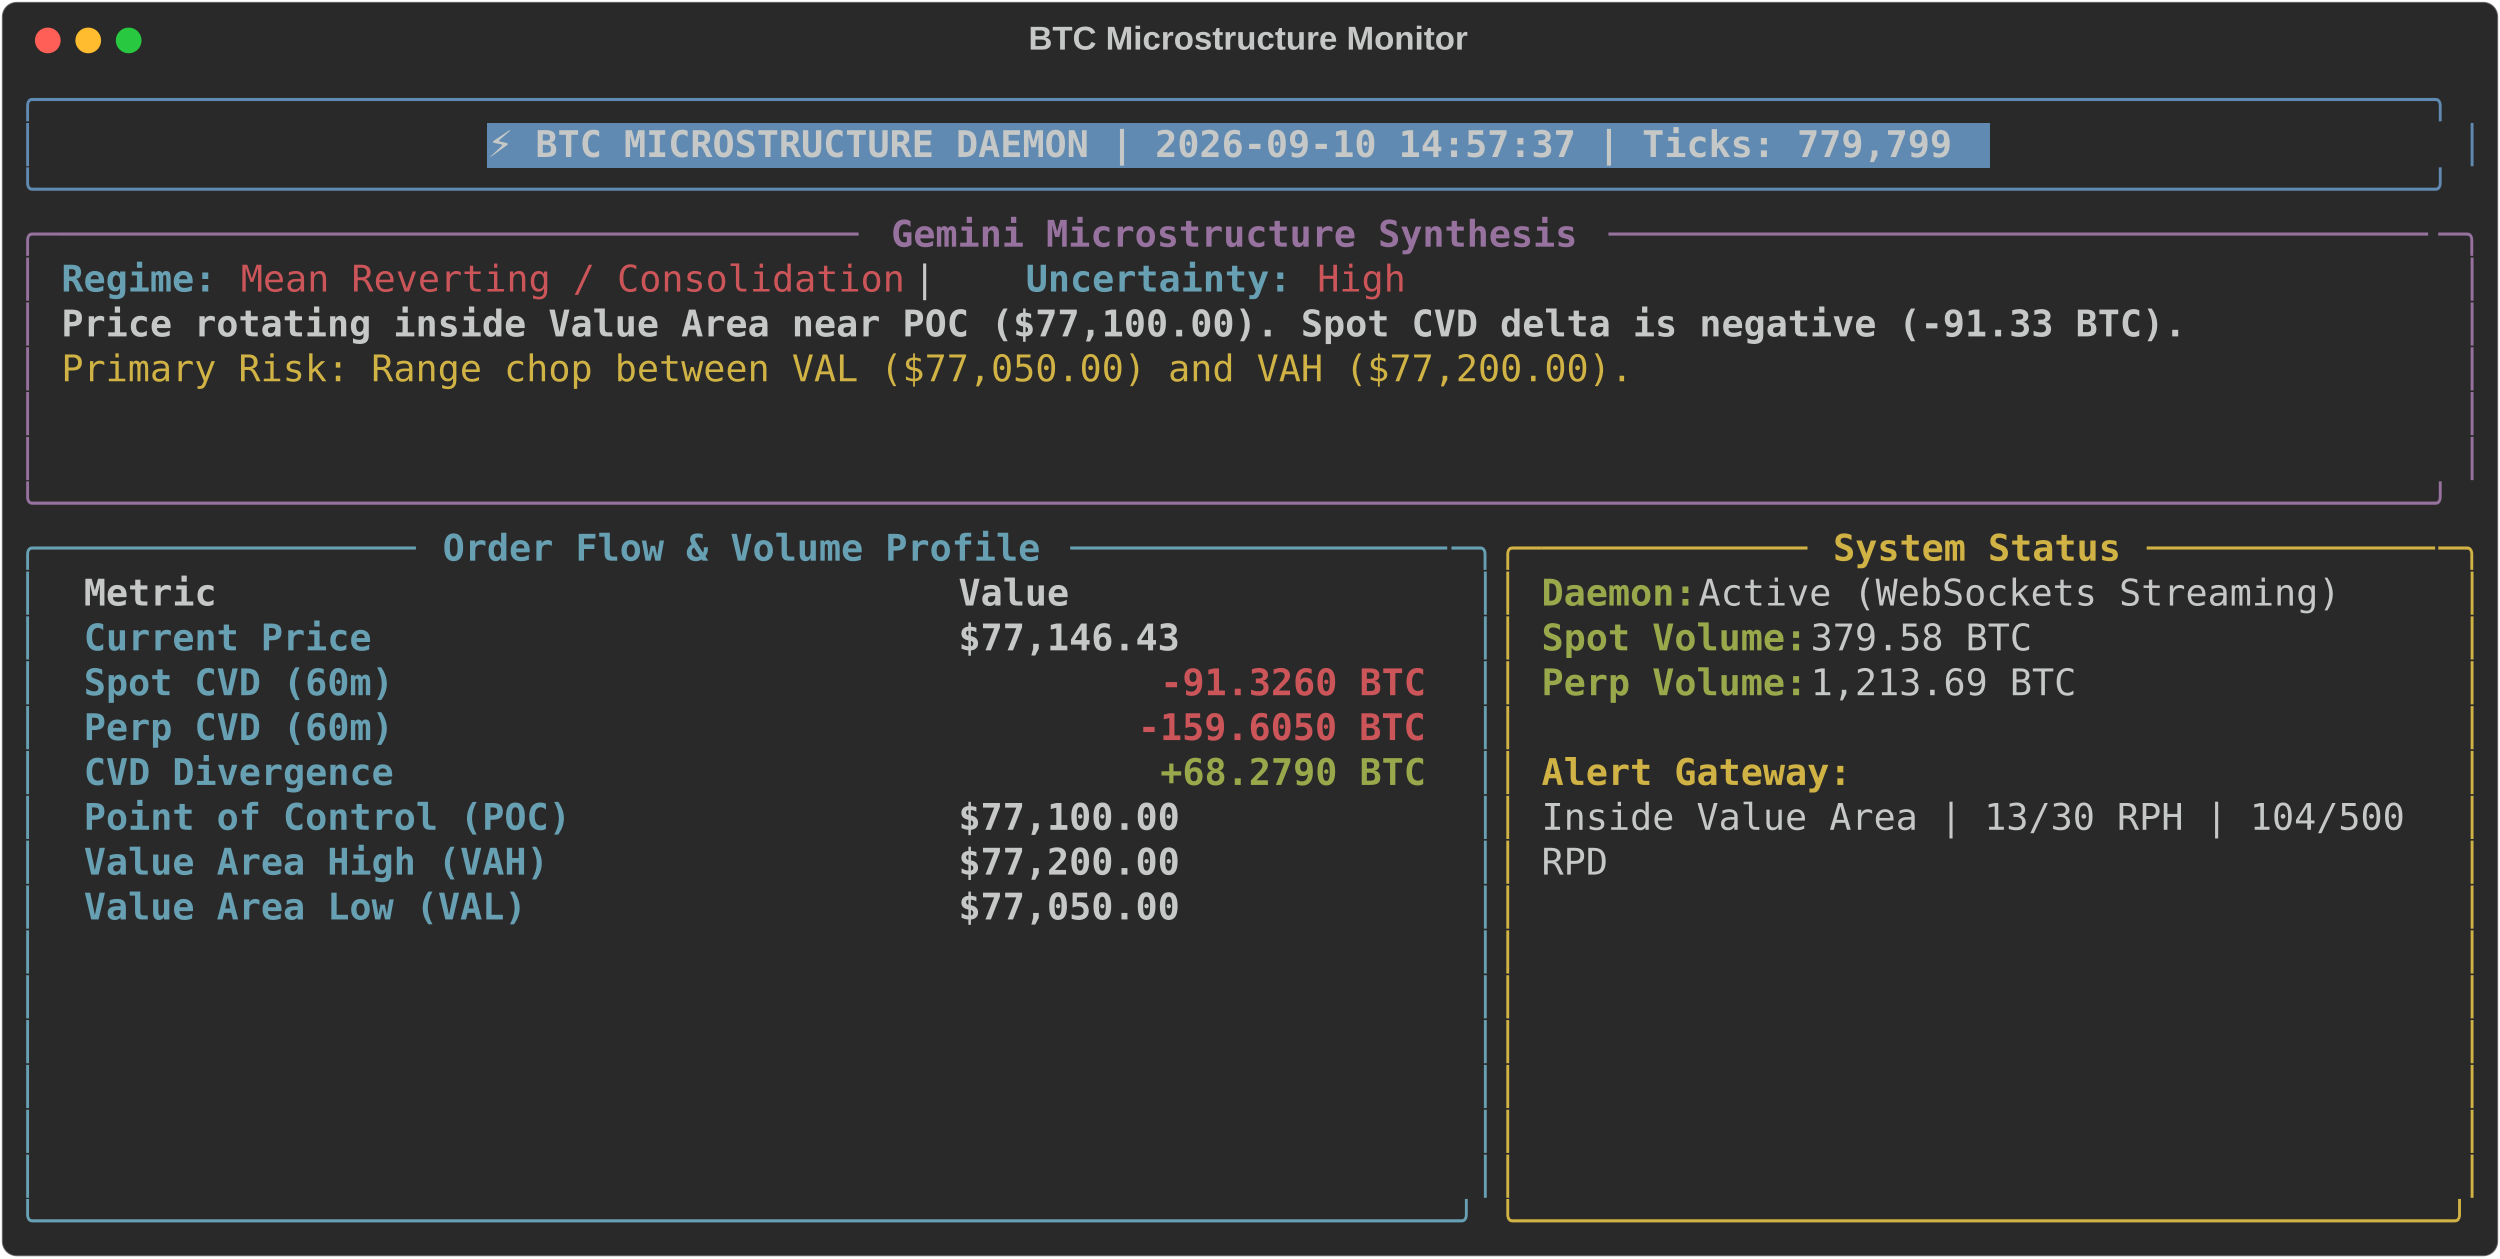
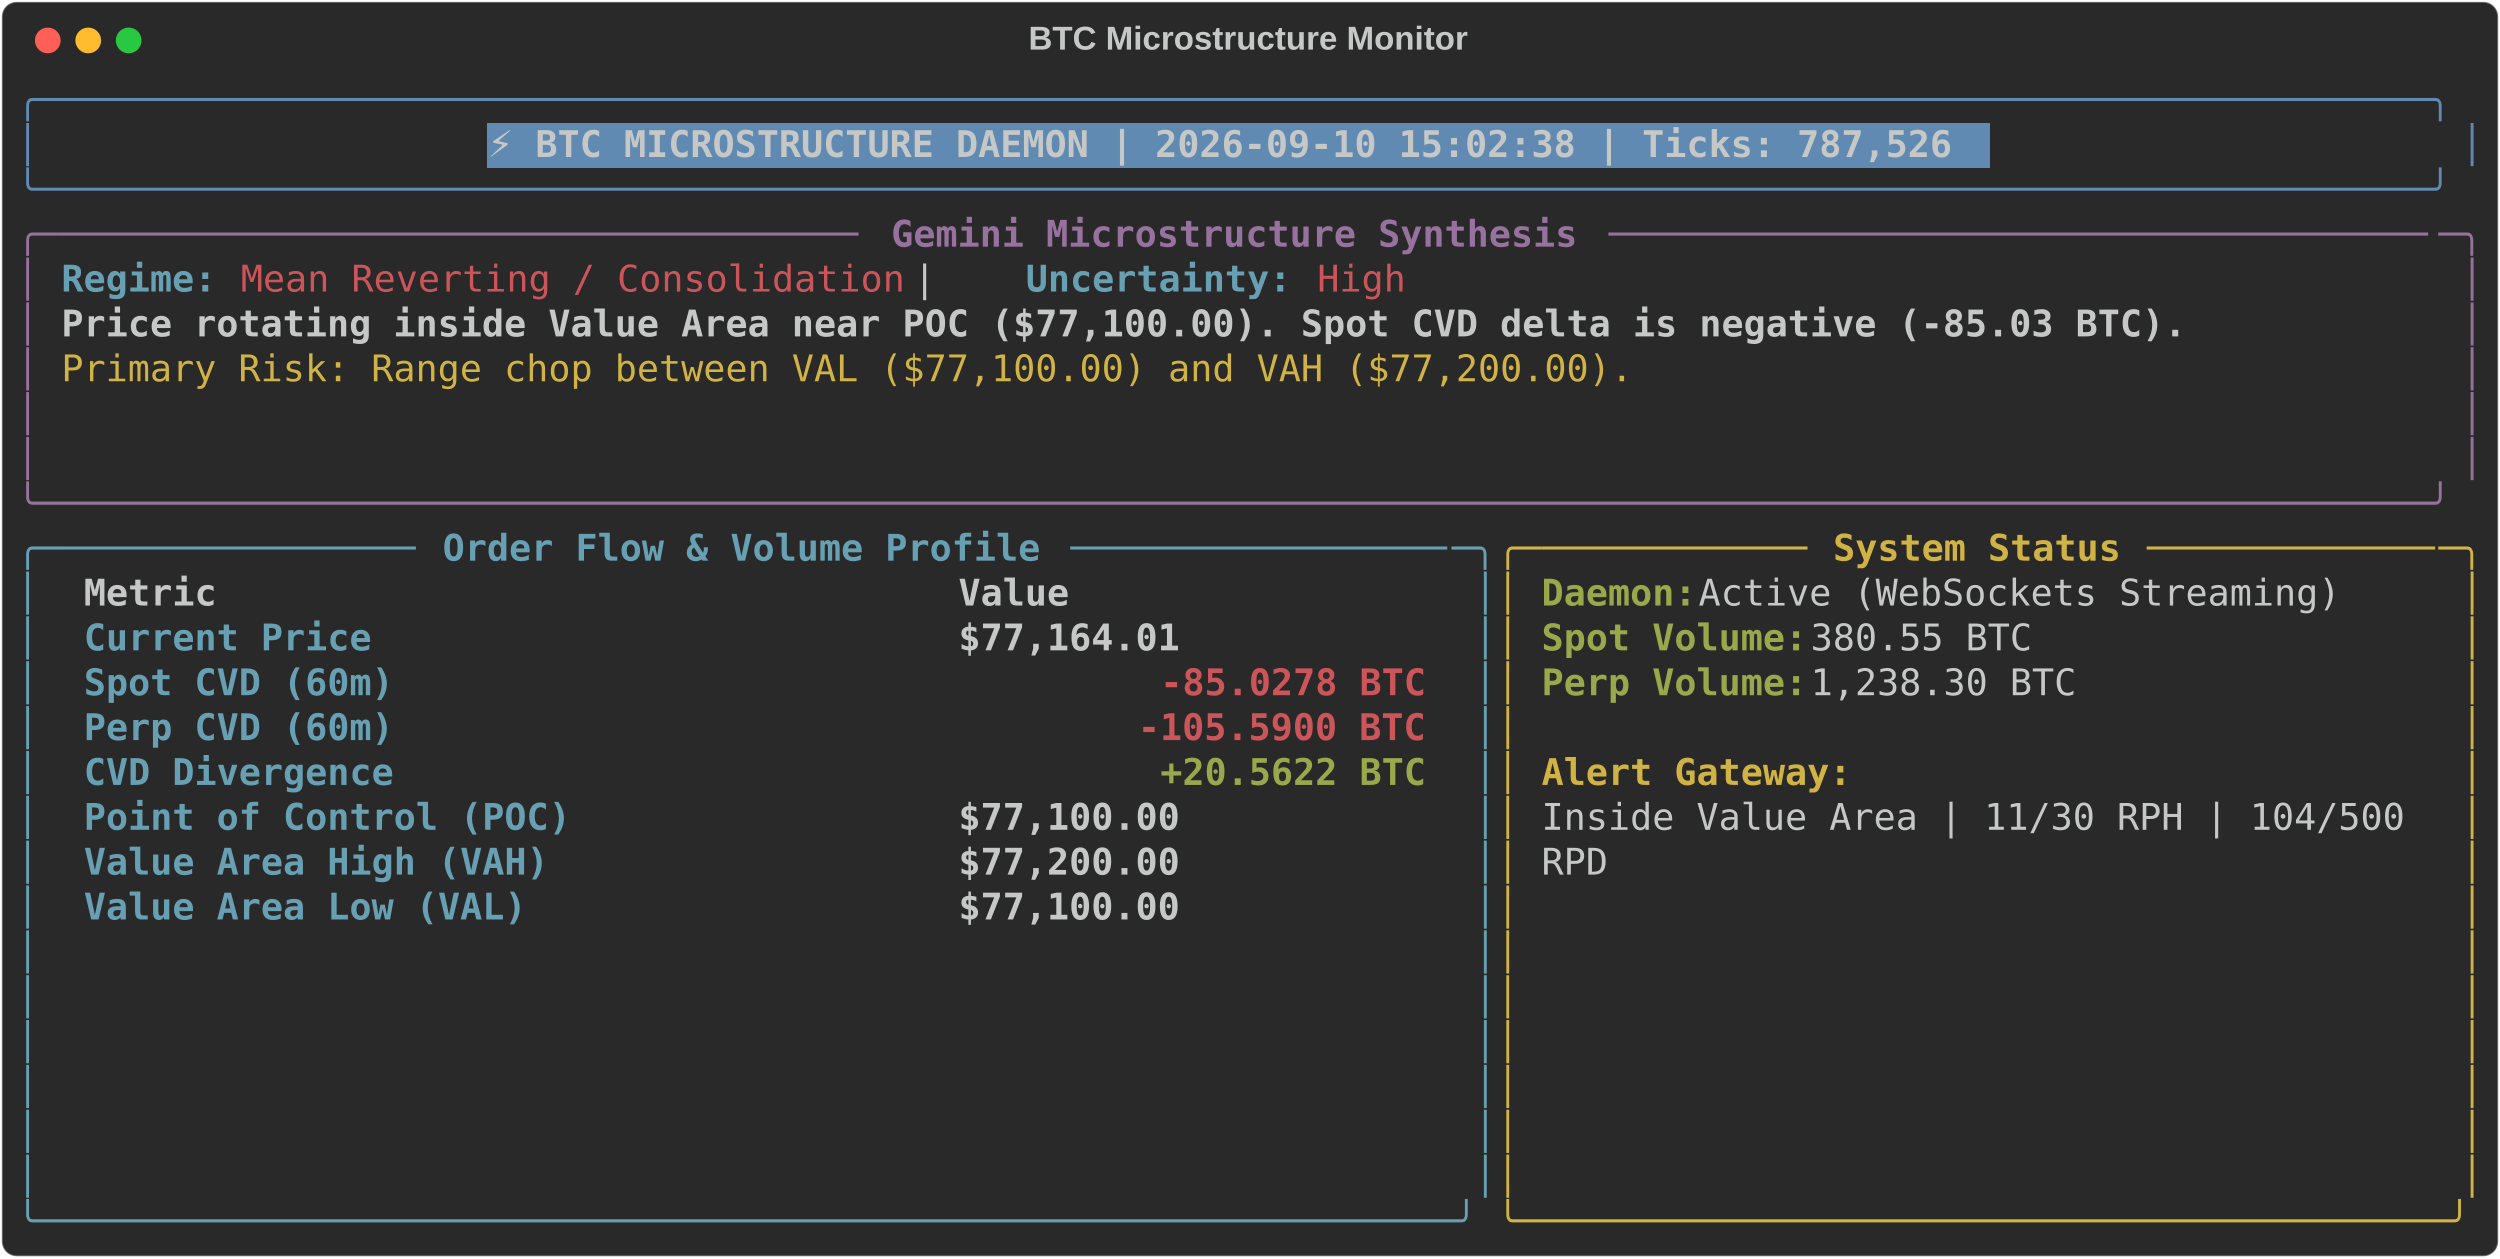
<svg xmlns="http://www.w3.org/2000/svg" class="rich-terminal" viewBox="0 0 1360 684.4">
  <style>

    @font-face {
        font-family: "Fira Code";
        src: local("FiraCode-Regular"),
                url("https://cdnjs.cloudflare.com/ajax/libs/firacode/6.2.0/woff2/FiraCode-Regular.woff2") format("woff2"),
                url("https://cdnjs.cloudflare.com/ajax/libs/firacode/6.2.0/woff/FiraCode-Regular.woff") format("woff");
        font-style: normal;
        font-weight: 400;
    }
    @font-face {
        font-family: "Fira Code";
        src: local("FiraCode-Bold"),
                url("https://cdnjs.cloudflare.com/ajax/libs/firacode/6.2.0/woff2/FiraCode-Bold.woff2") format("woff2"),
                url("https://cdnjs.cloudflare.com/ajax/libs/firacode/6.2.0/woff/FiraCode-Bold.woff") format("woff");
        font-style: bold;
        font-weight: 700;
    }

-     .terminal-659180844-matrix {
+     .terminal-3125365995-matrix {
        font-family: Fira Code, monospace;
        font-size: 20px;
        line-height: 24.4px;
        font-variant-east-asian: full-width;
    }

-     .terminal-659180844-title {
+     .terminal-3125365995-title {
        font-size: 18px;
        font-weight: bold;
        font-family: arial;
    }

-     .terminal-659180844-r1 { fill: #608ab1 }
- .terminal-659180844-r2 { fill: #c5c8c6 }
- .terminal-659180844-r3 { fill: #c5c8c6;font-weight: bold }
- .terminal-659180844-r4 { fill: #98729f }
- .terminal-659180844-r5 { fill: #98729f;font-weight: bold }
- .terminal-659180844-r6 { fill: #68a0b3;font-weight: bold }
- .terminal-659180844-r7 { fill: #cc555a }
- .terminal-659180844-r8 { fill: #d0b344 }
- .terminal-659180844-r9 { fill: #68a0b3 }
- .terminal-659180844-r10 { fill: #d0b344;font-weight: bold }
- .terminal-659180844-r11 { fill: #98a84b;font-weight: bold }
- .terminal-659180844-r12 { fill: #cc555a;font-weight: bold }
+     .terminal-3125365995-r1 { fill: #608ab1 }
+ .terminal-3125365995-r2 { fill: #c5c8c6 }
+ .terminal-3125365995-r3 { fill: #c5c8c6;font-weight: bold }
+ .terminal-3125365995-r4 { fill: #98729f }
+ .terminal-3125365995-r5 { fill: #98729f;font-weight: bold }
+ .terminal-3125365995-r6 { fill: #68a0b3;font-weight: bold }
+ .terminal-3125365995-r7 { fill: #cc555a }
+ .terminal-3125365995-r8 { fill: #d0b344 }
+ .terminal-3125365995-r9 { fill: #68a0b3 }
+ .terminal-3125365995-r10 { fill: #d0b344;font-weight: bold }
+ .terminal-3125365995-r11 { fill: #98a84b;font-weight: bold }
+ .terminal-3125365995-r12 { fill: #cc555a;font-weight: bold }
    </style>
  <defs>
-     <clipPath id="terminal-659180844-clip-terminal">
+     <clipPath id="terminal-3125365995-clip-terminal">
      <rect x="0" y="0" width="1341.0" height="633.4" />
    </clipPath>
-     <clipPath id="terminal-659180844-line-0">
+     <clipPath id="terminal-3125365995-line-0">
      <rect x="0" y="1.5" width="1342" height="24.65" />
    </clipPath>
-     <clipPath id="terminal-659180844-line-1">
+     <clipPath id="terminal-3125365995-line-1">
      <rect x="0" y="25.9" width="1342" height="24.65" />
    </clipPath>
-     <clipPath id="terminal-659180844-line-2">
+     <clipPath id="terminal-3125365995-line-2">
      <rect x="0" y="50.3" width="1342" height="24.65" />
    </clipPath>
-     <clipPath id="terminal-659180844-line-3">
+     <clipPath id="terminal-3125365995-line-3">
      <rect x="0" y="74.7" width="1342" height="24.65" />
    </clipPath>
-     <clipPath id="terminal-659180844-line-4">
+     <clipPath id="terminal-3125365995-line-4">
      <rect x="0" y="99.1" width="1342" height="24.65" />
    </clipPath>
-     <clipPath id="terminal-659180844-line-5">
+     <clipPath id="terminal-3125365995-line-5">
      <rect x="0" y="123.5" width="1342" height="24.65" />
    </clipPath>
-     <clipPath id="terminal-659180844-line-6">
+     <clipPath id="terminal-3125365995-line-6">
      <rect x="0" y="147.9" width="1342" height="24.65" />
    </clipPath>
-     <clipPath id="terminal-659180844-line-7">
+     <clipPath id="terminal-3125365995-line-7">
      <rect x="0" y="172.3" width="1342" height="24.65" />
    </clipPath>
-     <clipPath id="terminal-659180844-line-8">
+     <clipPath id="terminal-3125365995-line-8">
      <rect x="0" y="196.7" width="1342" height="24.65" />
    </clipPath>
-     <clipPath id="terminal-659180844-line-9">
+     <clipPath id="terminal-3125365995-line-9">
      <rect x="0" y="221.1" width="1342" height="24.65" />
    </clipPath>
-     <clipPath id="terminal-659180844-line-10">
+     <clipPath id="terminal-3125365995-line-10">
      <rect x="0" y="245.5" width="1342" height="24.65" />
    </clipPath>
-     <clipPath id="terminal-659180844-line-11">
+     <clipPath id="terminal-3125365995-line-11">
      <rect x="0" y="269.9" width="1342" height="24.65" />
    </clipPath>
-     <clipPath id="terminal-659180844-line-12">
+     <clipPath id="terminal-3125365995-line-12">
      <rect x="0" y="294.3" width="1342" height="24.65" />
    </clipPath>
-     <clipPath id="terminal-659180844-line-13">
+     <clipPath id="terminal-3125365995-line-13">
      <rect x="0" y="318.7" width="1342" height="24.65" />
    </clipPath>
-     <clipPath id="terminal-659180844-line-14">
+     <clipPath id="terminal-3125365995-line-14">
      <rect x="0" y="343.1" width="1342" height="24.65" />
    </clipPath>
-     <clipPath id="terminal-659180844-line-15">
+     <clipPath id="terminal-3125365995-line-15">
      <rect x="0" y="367.5" width="1342" height="24.65" />
    </clipPath>
-     <clipPath id="terminal-659180844-line-16">
+     <clipPath id="terminal-3125365995-line-16">
      <rect x="0" y="391.9" width="1342" height="24.65" />
    </clipPath>
-     <clipPath id="terminal-659180844-line-17">
+     <clipPath id="terminal-3125365995-line-17">
      <rect x="0" y="416.3" width="1342" height="24.65" />
    </clipPath>
-     <clipPath id="terminal-659180844-line-18">
+     <clipPath id="terminal-3125365995-line-18">
      <rect x="0" y="440.7" width="1342" height="24.65" />
    </clipPath>
-     <clipPath id="terminal-659180844-line-19">
+     <clipPath id="terminal-3125365995-line-19">
      <rect x="0" y="465.1" width="1342" height="24.65" />
    </clipPath>
-     <clipPath id="terminal-659180844-line-20">
+     <clipPath id="terminal-3125365995-line-20">
      <rect x="0" y="489.5" width="1342" height="24.65" />
    </clipPath>
-     <clipPath id="terminal-659180844-line-21">
+     <clipPath id="terminal-3125365995-line-21">
      <rect x="0" y="513.9" width="1342" height="24.65" />
    </clipPath>
-     <clipPath id="terminal-659180844-line-22">
+     <clipPath id="terminal-3125365995-line-22">
      <rect x="0" y="538.3" width="1342" height="24.65" />
    </clipPath>
-     <clipPath id="terminal-659180844-line-23">
+     <clipPath id="terminal-3125365995-line-23">
      <rect x="0" y="562.7" width="1342" height="24.65" />
    </clipPath>
-     <clipPath id="terminal-659180844-line-24">
+     <clipPath id="terminal-3125365995-line-24">
      <rect x="0" y="587.1" width="1342" height="24.65" />
    </clipPath>
  </defs>
  <rect fill="#292929" stroke="rgba(255,255,255,0.35)" stroke-width="1" x="1" y="1" width="1358" height="682.4" rx="8" />
-   <text class="terminal-659180844-title" fill="#c5c8c6" text-anchor="middle" x="679" y="27">BTC Microstructure Monitor</text>
+   <text class="terminal-3125365995-title" fill="#c5c8c6" text-anchor="middle" x="679" y="27">BTC Microstructure Monitor</text>
  <g transform="translate(26,22)">
    <circle cx="0" cy="0" r="7" fill="#ff5f57" />
    <circle cx="22" cy="0" r="7" fill="#febc2e" />
    <circle cx="44" cy="0" r="7" fill="#28c840" />
  </g>
-   <g transform="translate(9, 41)" clip-path="url(#terminal-659180844-clip-terminal)">
+   <g transform="translate(9, 41)" clip-path="url(#terminal-3125365995-clip-terminal)">
    <rect fill="#608ab1" x="256.2" y="25.9" width="817.4" height="24.65" shape-rendering="crispEdges" />
-     <g class="terminal-659180844-matrix">
-       <text class="terminal-659180844-r1" x="0" y="20" textLength="1342" clip-path="url(#terminal-659180844-line-0)">╭────────────────────────────────────────────────────────────────────────────────────────────────────────────╮</text>
-       <text class="terminal-659180844-r2" x="1342" y="20" textLength="12.2" clip-path="url(#terminal-659180844-line-0)">
- </text>
-       <text class="terminal-659180844-r1" x="0" y="44.4" textLength="12.2" clip-path="url(#terminal-659180844-line-1)">│</text>
-       <text class="terminal-659180844-r3" x="256.2" y="44.4" textLength="805.2" clip-path="url(#terminal-659180844-line-1)">⚡ BTC MICROSTRUCTURE DAEMON | 2026-09-10 14:57:37 | Ticks: 779,799</text>
-       <text class="terminal-659180844-r1" x="1329.8" y="44.4" textLength="12.2" clip-path="url(#terminal-659180844-line-1)">│</text>
-       <text class="terminal-659180844-r2" x="1342" y="44.4" textLength="12.2" clip-path="url(#terminal-659180844-line-1)">
- </text>
-       <text class="terminal-659180844-r1" x="0" y="68.8" textLength="1342" clip-path="url(#terminal-659180844-line-2)">╰────────────────────────────────────────────────────────────────────────────────────────────────────────────╯</text>
-       <text class="terminal-659180844-r2" x="1342" y="68.8" textLength="12.2" clip-path="url(#terminal-659180844-line-2)">
- </text>
-       <text class="terminal-659180844-r4" x="0" y="93.2" textLength="24.4" clip-path="url(#terminal-659180844-line-3)">╭─</text>
-       <text class="terminal-659180844-r4" x="24.4" y="93.2" textLength="439.2" clip-path="url(#terminal-659180844-line-3)">────────────────────────────────────</text>
-       <text class="terminal-659180844-r5" x="475.8" y="93.2" textLength="378.2" clip-path="url(#terminal-659180844-line-3)">Gemini Microstructure Synthesis</text>
-       <text class="terminal-659180844-r4" x="866.2" y="93.2" textLength="451.4" clip-path="url(#terminal-659180844-line-3)">─────────────────────────────────────</text>
-       <text class="terminal-659180844-r4" x="1317.6" y="93.2" textLength="24.4" clip-path="url(#terminal-659180844-line-3)">─╮</text>
-       <text class="terminal-659180844-r2" x="1342" y="93.2" textLength="12.2" clip-path="url(#terminal-659180844-line-3)">
- </text>
-       <text class="terminal-659180844-r4" x="0" y="117.6" textLength="12.2" clip-path="url(#terminal-659180844-line-4)">│</text>
-       <text class="terminal-659180844-r6" x="24.4" y="117.6" textLength="85.4" clip-path="url(#terminal-659180844-line-4)">Regime:</text>
-       <text class="terminal-659180844-r7" x="122" y="117.6" textLength="366" clip-path="url(#terminal-659180844-line-4)">Mean Reverting / Consolidation</text>
-       <text class="terminal-659180844-r2" x="488" y="117.6" textLength="61" clip-path="url(#terminal-659180844-line-4)">  |  </text>
-       <text class="terminal-659180844-r6" x="549" y="117.6" textLength="146.4" clip-path="url(#terminal-659180844-line-4)">Uncertainty:</text>
-       <text class="terminal-659180844-r7" x="707.6" y="117.6" textLength="48.8" clip-path="url(#terminal-659180844-line-4)">High</text>
-       <text class="terminal-659180844-r4" x="1329.8" y="117.6" textLength="12.2" clip-path="url(#terminal-659180844-line-4)">│</text>
-       <text class="terminal-659180844-r2" x="1342" y="117.6" textLength="12.2" clip-path="url(#terminal-659180844-line-4)">
- </text>
-       <text class="terminal-659180844-r4" x="0" y="142" textLength="12.2" clip-path="url(#terminal-659180844-line-5)">│</text>
-       <text class="terminal-659180844-r3" x="24.4" y="142" textLength="1171.2" clip-path="url(#terminal-659180844-line-5)">Price rotating inside Value Area near POC ($77,100.00). Spot CVD delta is negative (-91.33 BTC).</text>
-       <text class="terminal-659180844-r4" x="1329.8" y="142" textLength="12.2" clip-path="url(#terminal-659180844-line-5)">│</text>
-       <text class="terminal-659180844-r2" x="1342" y="142" textLength="12.2" clip-path="url(#terminal-659180844-line-5)">
- </text>
-       <text class="terminal-659180844-r4" x="0" y="166.4" textLength="12.2" clip-path="url(#terminal-659180844-line-6)">│</text>
-       <text class="terminal-659180844-r8" x="24.4" y="166.4" textLength="866.2" clip-path="url(#terminal-659180844-line-6)">Primary Risk: Range chop between VAL ($77,050.00) and VAH ($77,200.00).</text>
-       <text class="terminal-659180844-r4" x="1329.8" y="166.4" textLength="12.2" clip-path="url(#terminal-659180844-line-6)">│</text>
-       <text class="terminal-659180844-r2" x="1342" y="166.4" textLength="12.2" clip-path="url(#terminal-659180844-line-6)">
- </text>
-       <text class="terminal-659180844-r4" x="0" y="190.8" textLength="12.2" clip-path="url(#terminal-659180844-line-7)">│</text>
-       <text class="terminal-659180844-r4" x="1329.8" y="190.8" textLength="12.2" clip-path="url(#terminal-659180844-line-7)">│</text>
-       <text class="terminal-659180844-r2" x="1342" y="190.8" textLength="12.2" clip-path="url(#terminal-659180844-line-7)">
- </text>
-       <text class="terminal-659180844-r4" x="0" y="215.2" textLength="12.2" clip-path="url(#terminal-659180844-line-8)">│</text>
-       <text class="terminal-659180844-r4" x="1329.8" y="215.2" textLength="12.2" clip-path="url(#terminal-659180844-line-8)">│</text>
-       <text class="terminal-659180844-r2" x="1342" y="215.2" textLength="12.2" clip-path="url(#terminal-659180844-line-8)">
- </text>
-       <text class="terminal-659180844-r4" x="0" y="239.6" textLength="1342" clip-path="url(#terminal-659180844-line-9)">╰────────────────────────────────────────────────────────────────────────────────────────────────────────────╯</text>
-       <text class="terminal-659180844-r2" x="1342" y="239.6" textLength="12.2" clip-path="url(#terminal-659180844-line-9)">
- </text>
-       <text class="terminal-659180844-r9" x="0" y="264" textLength="24.4" clip-path="url(#terminal-659180844-line-10)">╭─</text>
-       <text class="terminal-659180844-r9" x="24.4" y="264" textLength="195.2" clip-path="url(#terminal-659180844-line-10)">────────────────</text>
-       <text class="terminal-659180844-r6" x="231.8" y="264" textLength="329.4" clip-path="url(#terminal-659180844-line-10)">Order Flow &amp; Volume Profile</text>
-       <text class="terminal-659180844-r9" x="573.4" y="264" textLength="207.4" clip-path="url(#terminal-659180844-line-10)">─────────────────</text>
-       <text class="terminal-659180844-r9" x="780.8" y="264" textLength="24.4" clip-path="url(#terminal-659180844-line-10)">─╮</text>
-       <text class="terminal-659180844-r8" x="805.2" y="264" textLength="24.4" clip-path="url(#terminal-659180844-line-10)">╭─</text>
-       <text class="terminal-659180844-r8" x="829.6" y="264" textLength="146.4" clip-path="url(#terminal-659180844-line-10)">────────────</text>
-       <text class="terminal-659180844-r10" x="988.2" y="264" textLength="158.6" clip-path="url(#terminal-659180844-line-10)">System Status</text>
-       <text class="terminal-659180844-r8" x="1159" y="264" textLength="158.6" clip-path="url(#terminal-659180844-line-10)">─────────────</text>
-       <text class="terminal-659180844-r8" x="1317.6" y="264" textLength="24.4" clip-path="url(#terminal-659180844-line-10)">─╮</text>
-       <text class="terminal-659180844-r2" x="1342" y="264" textLength="12.2" clip-path="url(#terminal-659180844-line-10)">
- </text>
-       <text class="terminal-659180844-r9" x="0" y="288.4" textLength="12.2" clip-path="url(#terminal-659180844-line-11)">│</text>
-       <text class="terminal-659180844-r3" x="36.6" y="288.4" textLength="451.4" clip-path="url(#terminal-659180844-line-11)">Metric                               </text>
-       <text class="terminal-659180844-r3" x="512.4" y="288.4" textLength="256.2" clip-path="url(#terminal-659180844-line-11)">                Value</text>
-       <text class="terminal-659180844-r9" x="793" y="288.4" textLength="12.2" clip-path="url(#terminal-659180844-line-11)">│</text>
-       <text class="terminal-659180844-r8" x="805.2" y="288.4" textLength="12.2" clip-path="url(#terminal-659180844-line-11)">│</text>
-       <text class="terminal-659180844-r11" x="829.6" y="288.4" textLength="85.4" clip-path="url(#terminal-659180844-line-11)">Daemon:</text>
-       <text class="terminal-659180844-r2" x="915" y="288.4" textLength="366" clip-path="url(#terminal-659180844-line-11)"> Active (WebSockets Streaming)</text>
-       <text class="terminal-659180844-r8" x="1329.8" y="288.4" textLength="12.2" clip-path="url(#terminal-659180844-line-11)">│</text>
-       <text class="terminal-659180844-r2" x="1342" y="288.4" textLength="12.2" clip-path="url(#terminal-659180844-line-11)">
- </text>
-       <text class="terminal-659180844-r9" x="0" y="312.8" textLength="12.2" clip-path="url(#terminal-659180844-line-12)">│</text>
-       <text class="terminal-659180844-r6" x="36.6" y="312.8" textLength="451.4" clip-path="url(#terminal-659180844-line-12)">Current Price                        </text>
-       <text class="terminal-659180844-r3" x="512.4" y="312.8" textLength="256.2" clip-path="url(#terminal-659180844-line-12)">           $77,146.43</text>
-       <text class="terminal-659180844-r9" x="793" y="312.8" textLength="12.2" clip-path="url(#terminal-659180844-line-12)">│</text>
-       <text class="terminal-659180844-r8" x="805.2" y="312.8" textLength="12.2" clip-path="url(#terminal-659180844-line-12)">│</text>
-       <text class="terminal-659180844-r11" x="829.6" y="312.8" textLength="146.4" clip-path="url(#terminal-659180844-line-12)">Spot Volume:</text>
-       <text class="terminal-659180844-r2" x="976" y="312.8" textLength="134.2" clip-path="url(#terminal-659180844-line-12)"> 379.58 BTC</text>
-       <text class="terminal-659180844-r8" x="1329.8" y="312.8" textLength="12.2" clip-path="url(#terminal-659180844-line-12)">│</text>
-       <text class="terminal-659180844-r2" x="1342" y="312.8" textLength="12.2" clip-path="url(#terminal-659180844-line-12)">
- </text>
-       <text class="terminal-659180844-r9" x="0" y="337.2" textLength="12.2" clip-path="url(#terminal-659180844-line-13)">│</text>
-       <text class="terminal-659180844-r6" x="36.6" y="337.2" textLength="451.4" clip-path="url(#terminal-659180844-line-13)">Spot CVD (60m)                       </text>
-       <text class="terminal-659180844-r12" x="622.2" y="337.2" textLength="146.4" clip-path="url(#terminal-659180844-line-13)">-91.3260 BTC</text>
-       <text class="terminal-659180844-r9" x="793" y="337.2" textLength="12.2" clip-path="url(#terminal-659180844-line-13)">│</text>
-       <text class="terminal-659180844-r8" x="805.2" y="337.2" textLength="12.2" clip-path="url(#terminal-659180844-line-13)">│</text>
-       <text class="terminal-659180844-r11" x="829.6" y="337.2" textLength="146.4" clip-path="url(#terminal-659180844-line-13)">Perp Volume:</text>
-       <text class="terminal-659180844-r2" x="976" y="337.2" textLength="158.6" clip-path="url(#terminal-659180844-line-13)"> 1,213.69 BTC</text>
-       <text class="terminal-659180844-r8" x="1329.8" y="337.2" textLength="12.2" clip-path="url(#terminal-659180844-line-13)">│</text>
-       <text class="terminal-659180844-r2" x="1342" y="337.2" textLength="12.2" clip-path="url(#terminal-659180844-line-13)">
- </text>
-       <text class="terminal-659180844-r9" x="0" y="361.6" textLength="12.2" clip-path="url(#terminal-659180844-line-14)">│</text>
-       <text class="terminal-659180844-r6" x="36.6" y="361.6" textLength="451.4" clip-path="url(#terminal-659180844-line-14)">Perp CVD (60m)                       </text>
-       <text class="terminal-659180844-r12" x="610" y="361.6" textLength="158.6" clip-path="url(#terminal-659180844-line-14)">-159.6050 BTC</text>
-       <text class="terminal-659180844-r9" x="793" y="361.6" textLength="12.2" clip-path="url(#terminal-659180844-line-14)">│</text>
-       <text class="terminal-659180844-r8" x="805.2" y="361.6" textLength="12.2" clip-path="url(#terminal-659180844-line-14)">│</text>
-       <text class="terminal-659180844-r8" x="1329.8" y="361.6" textLength="12.2" clip-path="url(#terminal-659180844-line-14)">│</text>
-       <text class="terminal-659180844-r2" x="1342" y="361.6" textLength="12.2" clip-path="url(#terminal-659180844-line-14)">
- </text>
-       <text class="terminal-659180844-r9" x="0" y="386" textLength="12.2" clip-path="url(#terminal-659180844-line-15)">│</text>
-       <text class="terminal-659180844-r6" x="36.6" y="386" textLength="451.4" clip-path="url(#terminal-659180844-line-15)">CVD Divergence                       </text>
-       <text class="terminal-659180844-r11" x="622.2" y="386" textLength="146.4" clip-path="url(#terminal-659180844-line-15)">+68.2790 BTC</text>
-       <text class="terminal-659180844-r9" x="793" y="386" textLength="12.2" clip-path="url(#terminal-659180844-line-15)">│</text>
-       <text class="terminal-659180844-r8" x="805.2" y="386" textLength="12.2" clip-path="url(#terminal-659180844-line-15)">│</text>
-       <text class="terminal-659180844-r10" x="829.6" y="386" textLength="170.8" clip-path="url(#terminal-659180844-line-15)">Alert Gateway:</text>
-       <text class="terminal-659180844-r8" x="1329.8" y="386" textLength="12.2" clip-path="url(#terminal-659180844-line-15)">│</text>
-       <text class="terminal-659180844-r2" x="1342" y="386" textLength="12.2" clip-path="url(#terminal-659180844-line-15)">
- </text>
-       <text class="terminal-659180844-r9" x="0" y="410.4" textLength="12.2" clip-path="url(#terminal-659180844-line-16)">│</text>
-       <text class="terminal-659180844-r6" x="36.6" y="410.4" textLength="451.4" clip-path="url(#terminal-659180844-line-16)">Point of Control (POC)               </text>
-       <text class="terminal-659180844-r3" x="512.4" y="410.4" textLength="256.2" clip-path="url(#terminal-659180844-line-16)">           $77,100.00</text>
-       <text class="terminal-659180844-r9" x="793" y="410.4" textLength="12.2" clip-path="url(#terminal-659180844-line-16)">│</text>
-       <text class="terminal-659180844-r8" x="805.2" y="410.4" textLength="12.2" clip-path="url(#terminal-659180844-line-16)">│</text>
-       <text class="terminal-659180844-r2" x="829.6" y="410.4" textLength="488" clip-path="url(#terminal-659180844-line-16)">Inside Value Area | 13/30 RPH | 104/500 </text>
-       <text class="terminal-659180844-r8" x="1329.8" y="410.4" textLength="12.2" clip-path="url(#terminal-659180844-line-16)">│</text>
-       <text class="terminal-659180844-r2" x="1342" y="410.4" textLength="12.2" clip-path="url(#terminal-659180844-line-16)">
- </text>
-       <text class="terminal-659180844-r9" x="0" y="434.8" textLength="12.2" clip-path="url(#terminal-659180844-line-17)">│</text>
-       <text class="terminal-659180844-r6" x="36.6" y="434.8" textLength="451.4" clip-path="url(#terminal-659180844-line-17)">Value Area High (VAH)                </text>
-       <text class="terminal-659180844-r3" x="512.4" y="434.8" textLength="256.2" clip-path="url(#terminal-659180844-line-17)">           $77,200.00</text>
-       <text class="terminal-659180844-r9" x="793" y="434.8" textLength="12.2" clip-path="url(#terminal-659180844-line-17)">│</text>
-       <text class="terminal-659180844-r8" x="805.2" y="434.8" textLength="12.2" clip-path="url(#terminal-659180844-line-17)">│</text>
-       <text class="terminal-659180844-r2" x="829.6" y="434.8" textLength="36.6" clip-path="url(#terminal-659180844-line-17)">RPD</text>
-       <text class="terminal-659180844-r8" x="1329.8" y="434.8" textLength="12.2" clip-path="url(#terminal-659180844-line-17)">│</text>
-       <text class="terminal-659180844-r2" x="1342" y="434.8" textLength="12.2" clip-path="url(#terminal-659180844-line-17)">
- </text>
-       <text class="terminal-659180844-r9" x="0" y="459.2" textLength="12.2" clip-path="url(#terminal-659180844-line-18)">│</text>
-       <text class="terminal-659180844-r6" x="36.6" y="459.2" textLength="451.4" clip-path="url(#terminal-659180844-line-18)">Value Area Low (VAL)                 </text>
-       <text class="terminal-659180844-r3" x="512.4" y="459.2" textLength="256.2" clip-path="url(#terminal-659180844-line-18)">           $77,050.00</text>
-       <text class="terminal-659180844-r9" x="793" y="459.2" textLength="12.2" clip-path="url(#terminal-659180844-line-18)">│</text>
-       <text class="terminal-659180844-r8" x="805.2" y="459.2" textLength="12.2" clip-path="url(#terminal-659180844-line-18)">│</text>
-       <text class="terminal-659180844-r8" x="1329.8" y="459.2" textLength="12.2" clip-path="url(#terminal-659180844-line-18)">│</text>
-       <text class="terminal-659180844-r2" x="1342" y="459.2" textLength="12.2" clip-path="url(#terminal-659180844-line-18)">
- </text>
-       <text class="terminal-659180844-r9" x="0" y="483.6" textLength="12.2" clip-path="url(#terminal-659180844-line-19)">│</text>
-       <text class="terminal-659180844-r9" x="793" y="483.6" textLength="12.2" clip-path="url(#terminal-659180844-line-19)">│</text>
-       <text class="terminal-659180844-r8" x="805.2" y="483.6" textLength="12.2" clip-path="url(#terminal-659180844-line-19)">│</text>
-       <text class="terminal-659180844-r8" x="1329.8" y="483.6" textLength="12.2" clip-path="url(#terminal-659180844-line-19)">│</text>
-       <text class="terminal-659180844-r2" x="1342" y="483.6" textLength="12.2" clip-path="url(#terminal-659180844-line-19)">
- </text>
-       <text class="terminal-659180844-r9" x="0" y="508" textLength="12.2" clip-path="url(#terminal-659180844-line-20)">│</text>
-       <text class="terminal-659180844-r9" x="793" y="508" textLength="12.2" clip-path="url(#terminal-659180844-line-20)">│</text>
-       <text class="terminal-659180844-r8" x="805.2" y="508" textLength="12.2" clip-path="url(#terminal-659180844-line-20)">│</text>
-       <text class="terminal-659180844-r8" x="1329.8" y="508" textLength="12.2" clip-path="url(#terminal-659180844-line-20)">│</text>
-       <text class="terminal-659180844-r2" x="1342" y="508" textLength="12.2" clip-path="url(#terminal-659180844-line-20)">
- </text>
-       <text class="terminal-659180844-r9" x="0" y="532.4" textLength="12.2" clip-path="url(#terminal-659180844-line-21)">│</text>
-       <text class="terminal-659180844-r9" x="793" y="532.4" textLength="12.2" clip-path="url(#terminal-659180844-line-21)">│</text>
-       <text class="terminal-659180844-r8" x="805.2" y="532.4" textLength="12.2" clip-path="url(#terminal-659180844-line-21)">│</text>
-       <text class="terminal-659180844-r8" x="1329.8" y="532.4" textLength="12.2" clip-path="url(#terminal-659180844-line-21)">│</text>
-       <text class="terminal-659180844-r2" x="1342" y="532.4" textLength="12.2" clip-path="url(#terminal-659180844-line-21)">
- </text>
-       <text class="terminal-659180844-r9" x="0" y="556.8" textLength="12.2" clip-path="url(#terminal-659180844-line-22)">│</text>
-       <text class="terminal-659180844-r9" x="793" y="556.8" textLength="12.2" clip-path="url(#terminal-659180844-line-22)">│</text>
-       <text class="terminal-659180844-r8" x="805.2" y="556.8" textLength="12.2" clip-path="url(#terminal-659180844-line-22)">│</text>
-       <text class="terminal-659180844-r8" x="1329.8" y="556.8" textLength="12.2" clip-path="url(#terminal-659180844-line-22)">│</text>
-       <text class="terminal-659180844-r2" x="1342" y="556.8" textLength="12.2" clip-path="url(#terminal-659180844-line-22)">
- </text>
-       <text class="terminal-659180844-r9" x="0" y="581.2" textLength="12.2" clip-path="url(#terminal-659180844-line-23)">│</text>
-       <text class="terminal-659180844-r9" x="793" y="581.2" textLength="12.2" clip-path="url(#terminal-659180844-line-23)">│</text>
-       <text class="terminal-659180844-r8" x="805.2" y="581.2" textLength="12.2" clip-path="url(#terminal-659180844-line-23)">│</text>
-       <text class="terminal-659180844-r8" x="1329.8" y="581.2" textLength="12.2" clip-path="url(#terminal-659180844-line-23)">│</text>
-       <text class="terminal-659180844-r2" x="1342" y="581.2" textLength="12.2" clip-path="url(#terminal-659180844-line-23)">
- </text>
-       <text class="terminal-659180844-r9" x="0" y="605.6" textLength="12.2" clip-path="url(#terminal-659180844-line-24)">│</text>
-       <text class="terminal-659180844-r9" x="793" y="605.6" textLength="12.2" clip-path="url(#terminal-659180844-line-24)">│</text>
-       <text class="terminal-659180844-r8" x="805.2" y="605.6" textLength="12.2" clip-path="url(#terminal-659180844-line-24)">│</text>
-       <text class="terminal-659180844-r8" x="1329.8" y="605.6" textLength="12.2" clip-path="url(#terminal-659180844-line-24)">│</text>
-       <text class="terminal-659180844-r2" x="1342" y="605.6" textLength="12.2" clip-path="url(#terminal-659180844-line-24)">
- </text>
-       <text class="terminal-659180844-r9" x="0" y="630" textLength="805.2" clip-path="url(#terminal-659180844-line-25)">╰────────────────────────────────────────────────────────────────╯</text>
-       <text class="terminal-659180844-r8" x="805.2" y="630" textLength="536.8" clip-path="url(#terminal-659180844-line-25)">╰──────────────────────────────────────────╯</text>
-       <text class="terminal-659180844-r2" x="1342" y="630" textLength="12.2" clip-path="url(#terminal-659180844-line-25)">
+     <g class="terminal-3125365995-matrix">
+       <text class="terminal-3125365995-r1" x="0" y="20" textLength="1342" clip-path="url(#terminal-3125365995-line-0)">╭────────────────────────────────────────────────────────────────────────────────────────────────────────────╮</text>
+       <text class="terminal-3125365995-r2" x="1342" y="20" textLength="12.2" clip-path="url(#terminal-3125365995-line-0)">
+ </text>
+       <text class="terminal-3125365995-r1" x="0" y="44.4" textLength="12.2" clip-path="url(#terminal-3125365995-line-1)">│</text>
+       <text class="terminal-3125365995-r3" x="256.2" y="44.4" textLength="805.2" clip-path="url(#terminal-3125365995-line-1)">⚡ BTC MICROSTRUCTURE DAEMON | 2026-09-10 15:02:38 | Ticks: 787,526</text>
+       <text class="terminal-3125365995-r1" x="1329.8" y="44.4" textLength="12.2" clip-path="url(#terminal-3125365995-line-1)">│</text>
+       <text class="terminal-3125365995-r2" x="1342" y="44.4" textLength="12.2" clip-path="url(#terminal-3125365995-line-1)">
+ </text>
+       <text class="terminal-3125365995-r1" x="0" y="68.8" textLength="1342" clip-path="url(#terminal-3125365995-line-2)">╰────────────────────────────────────────────────────────────────────────────────────────────────────────────╯</text>
+       <text class="terminal-3125365995-r2" x="1342" y="68.8" textLength="12.2" clip-path="url(#terminal-3125365995-line-2)">
+ </text>
+       <text class="terminal-3125365995-r4" x="0" y="93.2" textLength="24.4" clip-path="url(#terminal-3125365995-line-3)">╭─</text>
+       <text class="terminal-3125365995-r4" x="24.4" y="93.2" textLength="439.2" clip-path="url(#terminal-3125365995-line-3)">────────────────────────────────────</text>
+       <text class="terminal-3125365995-r5" x="475.8" y="93.2" textLength="378.2" clip-path="url(#terminal-3125365995-line-3)">Gemini Microstructure Synthesis</text>
+       <text class="terminal-3125365995-r4" x="866.2" y="93.2" textLength="451.4" clip-path="url(#terminal-3125365995-line-3)">─────────────────────────────────────</text>
+       <text class="terminal-3125365995-r4" x="1317.6" y="93.2" textLength="24.4" clip-path="url(#terminal-3125365995-line-3)">─╮</text>
+       <text class="terminal-3125365995-r2" x="1342" y="93.2" textLength="12.2" clip-path="url(#terminal-3125365995-line-3)">
+ </text>
+       <text class="terminal-3125365995-r4" x="0" y="117.6" textLength="12.2" clip-path="url(#terminal-3125365995-line-4)">│</text>
+       <text class="terminal-3125365995-r6" x="24.4" y="117.6" textLength="85.4" clip-path="url(#terminal-3125365995-line-4)">Regime:</text>
+       <text class="terminal-3125365995-r7" x="122" y="117.6" textLength="366" clip-path="url(#terminal-3125365995-line-4)">Mean Reverting / Consolidation</text>
+       <text class="terminal-3125365995-r2" x="488" y="117.6" textLength="61" clip-path="url(#terminal-3125365995-line-4)">  |  </text>
+       <text class="terminal-3125365995-r6" x="549" y="117.6" textLength="146.4" clip-path="url(#terminal-3125365995-line-4)">Uncertainty:</text>
+       <text class="terminal-3125365995-r7" x="707.6" y="117.6" textLength="48.8" clip-path="url(#terminal-3125365995-line-4)">High</text>
+       <text class="terminal-3125365995-r4" x="1329.8" y="117.6" textLength="12.2" clip-path="url(#terminal-3125365995-line-4)">│</text>
+       <text class="terminal-3125365995-r2" x="1342" y="117.6" textLength="12.2" clip-path="url(#terminal-3125365995-line-4)">
+ </text>
+       <text class="terminal-3125365995-r4" x="0" y="142" textLength="12.2" clip-path="url(#terminal-3125365995-line-5)">│</text>
+       <text class="terminal-3125365995-r3" x="24.4" y="142" textLength="1171.2" clip-path="url(#terminal-3125365995-line-5)">Price rotating inside Value Area near POC ($77,100.00). Spot CVD delta is negative (-85.03 BTC).</text>
+       <text class="terminal-3125365995-r4" x="1329.8" y="142" textLength="12.2" clip-path="url(#terminal-3125365995-line-5)">│</text>
+       <text class="terminal-3125365995-r2" x="1342" y="142" textLength="12.2" clip-path="url(#terminal-3125365995-line-5)">
+ </text>
+       <text class="terminal-3125365995-r4" x="0" y="166.4" textLength="12.2" clip-path="url(#terminal-3125365995-line-6)">│</text>
+       <text class="terminal-3125365995-r8" x="24.4" y="166.4" textLength="866.2" clip-path="url(#terminal-3125365995-line-6)">Primary Risk: Range chop between VAL ($77,100.00) and VAH ($77,200.00).</text>
+       <text class="terminal-3125365995-r4" x="1329.8" y="166.4" textLength="12.2" clip-path="url(#terminal-3125365995-line-6)">│</text>
+       <text class="terminal-3125365995-r2" x="1342" y="166.4" textLength="12.2" clip-path="url(#terminal-3125365995-line-6)">
+ </text>
+       <text class="terminal-3125365995-r4" x="0" y="190.8" textLength="12.2" clip-path="url(#terminal-3125365995-line-7)">│</text>
+       <text class="terminal-3125365995-r4" x="1329.8" y="190.8" textLength="12.2" clip-path="url(#terminal-3125365995-line-7)">│</text>
+       <text class="terminal-3125365995-r2" x="1342" y="190.8" textLength="12.2" clip-path="url(#terminal-3125365995-line-7)">
+ </text>
+       <text class="terminal-3125365995-r4" x="0" y="215.2" textLength="12.2" clip-path="url(#terminal-3125365995-line-8)">│</text>
+       <text class="terminal-3125365995-r4" x="1329.8" y="215.2" textLength="12.2" clip-path="url(#terminal-3125365995-line-8)">│</text>
+       <text class="terminal-3125365995-r2" x="1342" y="215.2" textLength="12.2" clip-path="url(#terminal-3125365995-line-8)">
+ </text>
+       <text class="terminal-3125365995-r4" x="0" y="239.6" textLength="1342" clip-path="url(#terminal-3125365995-line-9)">╰────────────────────────────────────────────────────────────────────────────────────────────────────────────╯</text>
+       <text class="terminal-3125365995-r2" x="1342" y="239.6" textLength="12.2" clip-path="url(#terminal-3125365995-line-9)">
+ </text>
+       <text class="terminal-3125365995-r9" x="0" y="264" textLength="24.4" clip-path="url(#terminal-3125365995-line-10)">╭─</text>
+       <text class="terminal-3125365995-r9" x="24.4" y="264" textLength="195.2" clip-path="url(#terminal-3125365995-line-10)">────────────────</text>
+       <text class="terminal-3125365995-r6" x="231.8" y="264" textLength="329.4" clip-path="url(#terminal-3125365995-line-10)">Order Flow &amp; Volume Profile</text>
+       <text class="terminal-3125365995-r9" x="573.4" y="264" textLength="207.4" clip-path="url(#terminal-3125365995-line-10)">─────────────────</text>
+       <text class="terminal-3125365995-r9" x="780.8" y="264" textLength="24.4" clip-path="url(#terminal-3125365995-line-10)">─╮</text>
+       <text class="terminal-3125365995-r8" x="805.2" y="264" textLength="24.4" clip-path="url(#terminal-3125365995-line-10)">╭─</text>
+       <text class="terminal-3125365995-r8" x="829.6" y="264" textLength="146.4" clip-path="url(#terminal-3125365995-line-10)">────────────</text>
+       <text class="terminal-3125365995-r10" x="988.2" y="264" textLength="158.6" clip-path="url(#terminal-3125365995-line-10)">System Status</text>
+       <text class="terminal-3125365995-r8" x="1159" y="264" textLength="158.6" clip-path="url(#terminal-3125365995-line-10)">─────────────</text>
+       <text class="terminal-3125365995-r8" x="1317.6" y="264" textLength="24.4" clip-path="url(#terminal-3125365995-line-10)">─╮</text>
+       <text class="terminal-3125365995-r2" x="1342" y="264" textLength="12.2" clip-path="url(#terminal-3125365995-line-10)">
+ </text>
+       <text class="terminal-3125365995-r9" x="0" y="288.4" textLength="12.2" clip-path="url(#terminal-3125365995-line-11)">│</text>
+       <text class="terminal-3125365995-r3" x="36.6" y="288.4" textLength="451.4" clip-path="url(#terminal-3125365995-line-11)">Metric                               </text>
+       <text class="terminal-3125365995-r3" x="512.4" y="288.4" textLength="256.2" clip-path="url(#terminal-3125365995-line-11)">                Value</text>
+       <text class="terminal-3125365995-r9" x="793" y="288.4" textLength="12.2" clip-path="url(#terminal-3125365995-line-11)">│</text>
+       <text class="terminal-3125365995-r8" x="805.2" y="288.4" textLength="12.2" clip-path="url(#terminal-3125365995-line-11)">│</text>
+       <text class="terminal-3125365995-r11" x="829.6" y="288.4" textLength="85.4" clip-path="url(#terminal-3125365995-line-11)">Daemon:</text>
+       <text class="terminal-3125365995-r2" x="915" y="288.4" textLength="366" clip-path="url(#terminal-3125365995-line-11)"> Active (WebSockets Streaming)</text>
+       <text class="terminal-3125365995-r8" x="1329.8" y="288.4" textLength="12.2" clip-path="url(#terminal-3125365995-line-11)">│</text>
+       <text class="terminal-3125365995-r2" x="1342" y="288.4" textLength="12.2" clip-path="url(#terminal-3125365995-line-11)">
+ </text>
+       <text class="terminal-3125365995-r9" x="0" y="312.8" textLength="12.2" clip-path="url(#terminal-3125365995-line-12)">│</text>
+       <text class="terminal-3125365995-r6" x="36.6" y="312.8" textLength="451.4" clip-path="url(#terminal-3125365995-line-12)">Current Price                        </text>
+       <text class="terminal-3125365995-r3" x="512.4" y="312.8" textLength="256.2" clip-path="url(#terminal-3125365995-line-12)">           $77,164.01</text>
+       <text class="terminal-3125365995-r9" x="793" y="312.8" textLength="12.2" clip-path="url(#terminal-3125365995-line-12)">│</text>
+       <text class="terminal-3125365995-r8" x="805.2" y="312.8" textLength="12.2" clip-path="url(#terminal-3125365995-line-12)">│</text>
+       <text class="terminal-3125365995-r11" x="829.6" y="312.8" textLength="146.4" clip-path="url(#terminal-3125365995-line-12)">Spot Volume:</text>
+       <text class="terminal-3125365995-r2" x="976" y="312.8" textLength="134.2" clip-path="url(#terminal-3125365995-line-12)"> 380.55 BTC</text>
+       <text class="terminal-3125365995-r8" x="1329.8" y="312.8" textLength="12.2" clip-path="url(#terminal-3125365995-line-12)">│</text>
+       <text class="terminal-3125365995-r2" x="1342" y="312.8" textLength="12.2" clip-path="url(#terminal-3125365995-line-12)">
+ </text>
+       <text class="terminal-3125365995-r9" x="0" y="337.2" textLength="12.2" clip-path="url(#terminal-3125365995-line-13)">│</text>
+       <text class="terminal-3125365995-r6" x="36.6" y="337.2" textLength="451.4" clip-path="url(#terminal-3125365995-line-13)">Spot CVD (60m)                       </text>
+       <text class="terminal-3125365995-r12" x="622.2" y="337.2" textLength="146.4" clip-path="url(#terminal-3125365995-line-13)">-85.0278 BTC</text>
+       <text class="terminal-3125365995-r9" x="793" y="337.2" textLength="12.2" clip-path="url(#terminal-3125365995-line-13)">│</text>
+       <text class="terminal-3125365995-r8" x="805.2" y="337.2" textLength="12.2" clip-path="url(#terminal-3125365995-line-13)">│</text>
+       <text class="terminal-3125365995-r11" x="829.6" y="337.2" textLength="146.4" clip-path="url(#terminal-3125365995-line-13)">Perp Volume:</text>
+       <text class="terminal-3125365995-r2" x="976" y="337.2" textLength="158.6" clip-path="url(#terminal-3125365995-line-13)"> 1,238.30 BTC</text>
+       <text class="terminal-3125365995-r8" x="1329.8" y="337.2" textLength="12.2" clip-path="url(#terminal-3125365995-line-13)">│</text>
+       <text class="terminal-3125365995-r2" x="1342" y="337.2" textLength="12.2" clip-path="url(#terminal-3125365995-line-13)">
+ </text>
+       <text class="terminal-3125365995-r9" x="0" y="361.6" textLength="12.2" clip-path="url(#terminal-3125365995-line-14)">│</text>
+       <text class="terminal-3125365995-r6" x="36.6" y="361.6" textLength="451.4" clip-path="url(#terminal-3125365995-line-14)">Perp CVD (60m)                       </text>
+       <text class="terminal-3125365995-r12" x="610" y="361.6" textLength="158.6" clip-path="url(#terminal-3125365995-line-14)">-105.5900 BTC</text>
+       <text class="terminal-3125365995-r9" x="793" y="361.6" textLength="12.2" clip-path="url(#terminal-3125365995-line-14)">│</text>
+       <text class="terminal-3125365995-r8" x="805.2" y="361.6" textLength="12.2" clip-path="url(#terminal-3125365995-line-14)">│</text>
+       <text class="terminal-3125365995-r8" x="1329.8" y="361.6" textLength="12.2" clip-path="url(#terminal-3125365995-line-14)">│</text>
+       <text class="terminal-3125365995-r2" x="1342" y="361.6" textLength="12.2" clip-path="url(#terminal-3125365995-line-14)">
+ </text>
+       <text class="terminal-3125365995-r9" x="0" y="386" textLength="12.2" clip-path="url(#terminal-3125365995-line-15)">│</text>
+       <text class="terminal-3125365995-r6" x="36.6" y="386" textLength="451.4" clip-path="url(#terminal-3125365995-line-15)">CVD Divergence                       </text>
+       <text class="terminal-3125365995-r11" x="622.2" y="386" textLength="146.4" clip-path="url(#terminal-3125365995-line-15)">+20.5622 BTC</text>
+       <text class="terminal-3125365995-r9" x="793" y="386" textLength="12.2" clip-path="url(#terminal-3125365995-line-15)">│</text>
+       <text class="terminal-3125365995-r8" x="805.2" y="386" textLength="12.2" clip-path="url(#terminal-3125365995-line-15)">│</text>
+       <text class="terminal-3125365995-r10" x="829.6" y="386" textLength="170.8" clip-path="url(#terminal-3125365995-line-15)">Alert Gateway:</text>
+       <text class="terminal-3125365995-r8" x="1329.8" y="386" textLength="12.2" clip-path="url(#terminal-3125365995-line-15)">│</text>
+       <text class="terminal-3125365995-r2" x="1342" y="386" textLength="12.2" clip-path="url(#terminal-3125365995-line-15)">
+ </text>
+       <text class="terminal-3125365995-r9" x="0" y="410.4" textLength="12.2" clip-path="url(#terminal-3125365995-line-16)">│</text>
+       <text class="terminal-3125365995-r6" x="36.6" y="410.4" textLength="451.4" clip-path="url(#terminal-3125365995-line-16)">Point of Control (POC)               </text>
+       <text class="terminal-3125365995-r3" x="512.4" y="410.4" textLength="256.2" clip-path="url(#terminal-3125365995-line-16)">           $77,100.00</text>
+       <text class="terminal-3125365995-r9" x="793" y="410.4" textLength="12.2" clip-path="url(#terminal-3125365995-line-16)">│</text>
+       <text class="terminal-3125365995-r8" x="805.2" y="410.4" textLength="12.2" clip-path="url(#terminal-3125365995-line-16)">│</text>
+       <text class="terminal-3125365995-r2" x="829.6" y="410.4" textLength="488" clip-path="url(#terminal-3125365995-line-16)">Inside Value Area | 11/30 RPH | 104/500 </text>
+       <text class="terminal-3125365995-r8" x="1329.8" y="410.4" textLength="12.2" clip-path="url(#terminal-3125365995-line-16)">│</text>
+       <text class="terminal-3125365995-r2" x="1342" y="410.4" textLength="12.2" clip-path="url(#terminal-3125365995-line-16)">
+ </text>
+       <text class="terminal-3125365995-r9" x="0" y="434.8" textLength="12.2" clip-path="url(#terminal-3125365995-line-17)">│</text>
+       <text class="terminal-3125365995-r6" x="36.6" y="434.8" textLength="451.4" clip-path="url(#terminal-3125365995-line-17)">Value Area High (VAH)                </text>
+       <text class="terminal-3125365995-r3" x="512.4" y="434.8" textLength="256.2" clip-path="url(#terminal-3125365995-line-17)">           $77,200.00</text>
+       <text class="terminal-3125365995-r9" x="793" y="434.8" textLength="12.2" clip-path="url(#terminal-3125365995-line-17)">│</text>
+       <text class="terminal-3125365995-r8" x="805.2" y="434.8" textLength="12.2" clip-path="url(#terminal-3125365995-line-17)">│</text>
+       <text class="terminal-3125365995-r2" x="829.6" y="434.8" textLength="36.6" clip-path="url(#terminal-3125365995-line-17)">RPD</text>
+       <text class="terminal-3125365995-r8" x="1329.8" y="434.8" textLength="12.2" clip-path="url(#terminal-3125365995-line-17)">│</text>
+       <text class="terminal-3125365995-r2" x="1342" y="434.8" textLength="12.2" clip-path="url(#terminal-3125365995-line-17)">
+ </text>
+       <text class="terminal-3125365995-r9" x="0" y="459.2" textLength="12.2" clip-path="url(#terminal-3125365995-line-18)">│</text>
+       <text class="terminal-3125365995-r6" x="36.6" y="459.2" textLength="451.4" clip-path="url(#terminal-3125365995-line-18)">Value Area Low (VAL)                 </text>
+       <text class="terminal-3125365995-r3" x="512.4" y="459.2" textLength="256.2" clip-path="url(#terminal-3125365995-line-18)">           $77,100.00</text>
+       <text class="terminal-3125365995-r9" x="793" y="459.2" textLength="12.2" clip-path="url(#terminal-3125365995-line-18)">│</text>
+       <text class="terminal-3125365995-r8" x="805.2" y="459.2" textLength="12.2" clip-path="url(#terminal-3125365995-line-18)">│</text>
+       <text class="terminal-3125365995-r8" x="1329.8" y="459.2" textLength="12.2" clip-path="url(#terminal-3125365995-line-18)">│</text>
+       <text class="terminal-3125365995-r2" x="1342" y="459.2" textLength="12.2" clip-path="url(#terminal-3125365995-line-18)">
+ </text>
+       <text class="terminal-3125365995-r9" x="0" y="483.6" textLength="12.2" clip-path="url(#terminal-3125365995-line-19)">│</text>
+       <text class="terminal-3125365995-r9" x="793" y="483.6" textLength="12.2" clip-path="url(#terminal-3125365995-line-19)">│</text>
+       <text class="terminal-3125365995-r8" x="805.2" y="483.6" textLength="12.2" clip-path="url(#terminal-3125365995-line-19)">│</text>
+       <text class="terminal-3125365995-r8" x="1329.8" y="483.6" textLength="12.2" clip-path="url(#terminal-3125365995-line-19)">│</text>
+       <text class="terminal-3125365995-r2" x="1342" y="483.6" textLength="12.2" clip-path="url(#terminal-3125365995-line-19)">
+ </text>
+       <text class="terminal-3125365995-r9" x="0" y="508" textLength="12.2" clip-path="url(#terminal-3125365995-line-20)">│</text>
+       <text class="terminal-3125365995-r9" x="793" y="508" textLength="12.2" clip-path="url(#terminal-3125365995-line-20)">│</text>
+       <text class="terminal-3125365995-r8" x="805.2" y="508" textLength="12.2" clip-path="url(#terminal-3125365995-line-20)">│</text>
+       <text class="terminal-3125365995-r8" x="1329.8" y="508" textLength="12.2" clip-path="url(#terminal-3125365995-line-20)">│</text>
+       <text class="terminal-3125365995-r2" x="1342" y="508" textLength="12.2" clip-path="url(#terminal-3125365995-line-20)">
+ </text>
+       <text class="terminal-3125365995-r9" x="0" y="532.4" textLength="12.2" clip-path="url(#terminal-3125365995-line-21)">│</text>
+       <text class="terminal-3125365995-r9" x="793" y="532.4" textLength="12.2" clip-path="url(#terminal-3125365995-line-21)">│</text>
+       <text class="terminal-3125365995-r8" x="805.2" y="532.4" textLength="12.2" clip-path="url(#terminal-3125365995-line-21)">│</text>
+       <text class="terminal-3125365995-r8" x="1329.8" y="532.4" textLength="12.2" clip-path="url(#terminal-3125365995-line-21)">│</text>
+       <text class="terminal-3125365995-r2" x="1342" y="532.4" textLength="12.2" clip-path="url(#terminal-3125365995-line-21)">
+ </text>
+       <text class="terminal-3125365995-r9" x="0" y="556.8" textLength="12.2" clip-path="url(#terminal-3125365995-line-22)">│</text>
+       <text class="terminal-3125365995-r9" x="793" y="556.8" textLength="12.2" clip-path="url(#terminal-3125365995-line-22)">│</text>
+       <text class="terminal-3125365995-r8" x="805.2" y="556.8" textLength="12.2" clip-path="url(#terminal-3125365995-line-22)">│</text>
+       <text class="terminal-3125365995-r8" x="1329.8" y="556.8" textLength="12.2" clip-path="url(#terminal-3125365995-line-22)">│</text>
+       <text class="terminal-3125365995-r2" x="1342" y="556.8" textLength="12.2" clip-path="url(#terminal-3125365995-line-22)">
+ </text>
+       <text class="terminal-3125365995-r9" x="0" y="581.2" textLength="12.2" clip-path="url(#terminal-3125365995-line-23)">│</text>
+       <text class="terminal-3125365995-r9" x="793" y="581.2" textLength="12.2" clip-path="url(#terminal-3125365995-line-23)">│</text>
+       <text class="terminal-3125365995-r8" x="805.2" y="581.2" textLength="12.2" clip-path="url(#terminal-3125365995-line-23)">│</text>
+       <text class="terminal-3125365995-r8" x="1329.8" y="581.2" textLength="12.2" clip-path="url(#terminal-3125365995-line-23)">│</text>
+       <text class="terminal-3125365995-r2" x="1342" y="581.2" textLength="12.2" clip-path="url(#terminal-3125365995-line-23)">
+ </text>
+       <text class="terminal-3125365995-r9" x="0" y="605.6" textLength="12.2" clip-path="url(#terminal-3125365995-line-24)">│</text>
+       <text class="terminal-3125365995-r9" x="793" y="605.6" textLength="12.2" clip-path="url(#terminal-3125365995-line-24)">│</text>
+       <text class="terminal-3125365995-r8" x="805.2" y="605.6" textLength="12.2" clip-path="url(#terminal-3125365995-line-24)">│</text>
+       <text class="terminal-3125365995-r8" x="1329.8" y="605.6" textLength="12.2" clip-path="url(#terminal-3125365995-line-24)">│</text>
+       <text class="terminal-3125365995-r2" x="1342" y="605.6" textLength="12.2" clip-path="url(#terminal-3125365995-line-24)">
+ </text>
+       <text class="terminal-3125365995-r9" x="0" y="630" textLength="805.2" clip-path="url(#terminal-3125365995-line-25)">╰────────────────────────────────────────────────────────────────╯</text>
+       <text class="terminal-3125365995-r8" x="805.2" y="630" textLength="536.8" clip-path="url(#terminal-3125365995-line-25)">╰──────────────────────────────────────────╯</text>
+       <text class="terminal-3125365995-r2" x="1342" y="630" textLength="12.2" clip-path="url(#terminal-3125365995-line-25)">
</text>
    </g>
  </g>
</svg>
